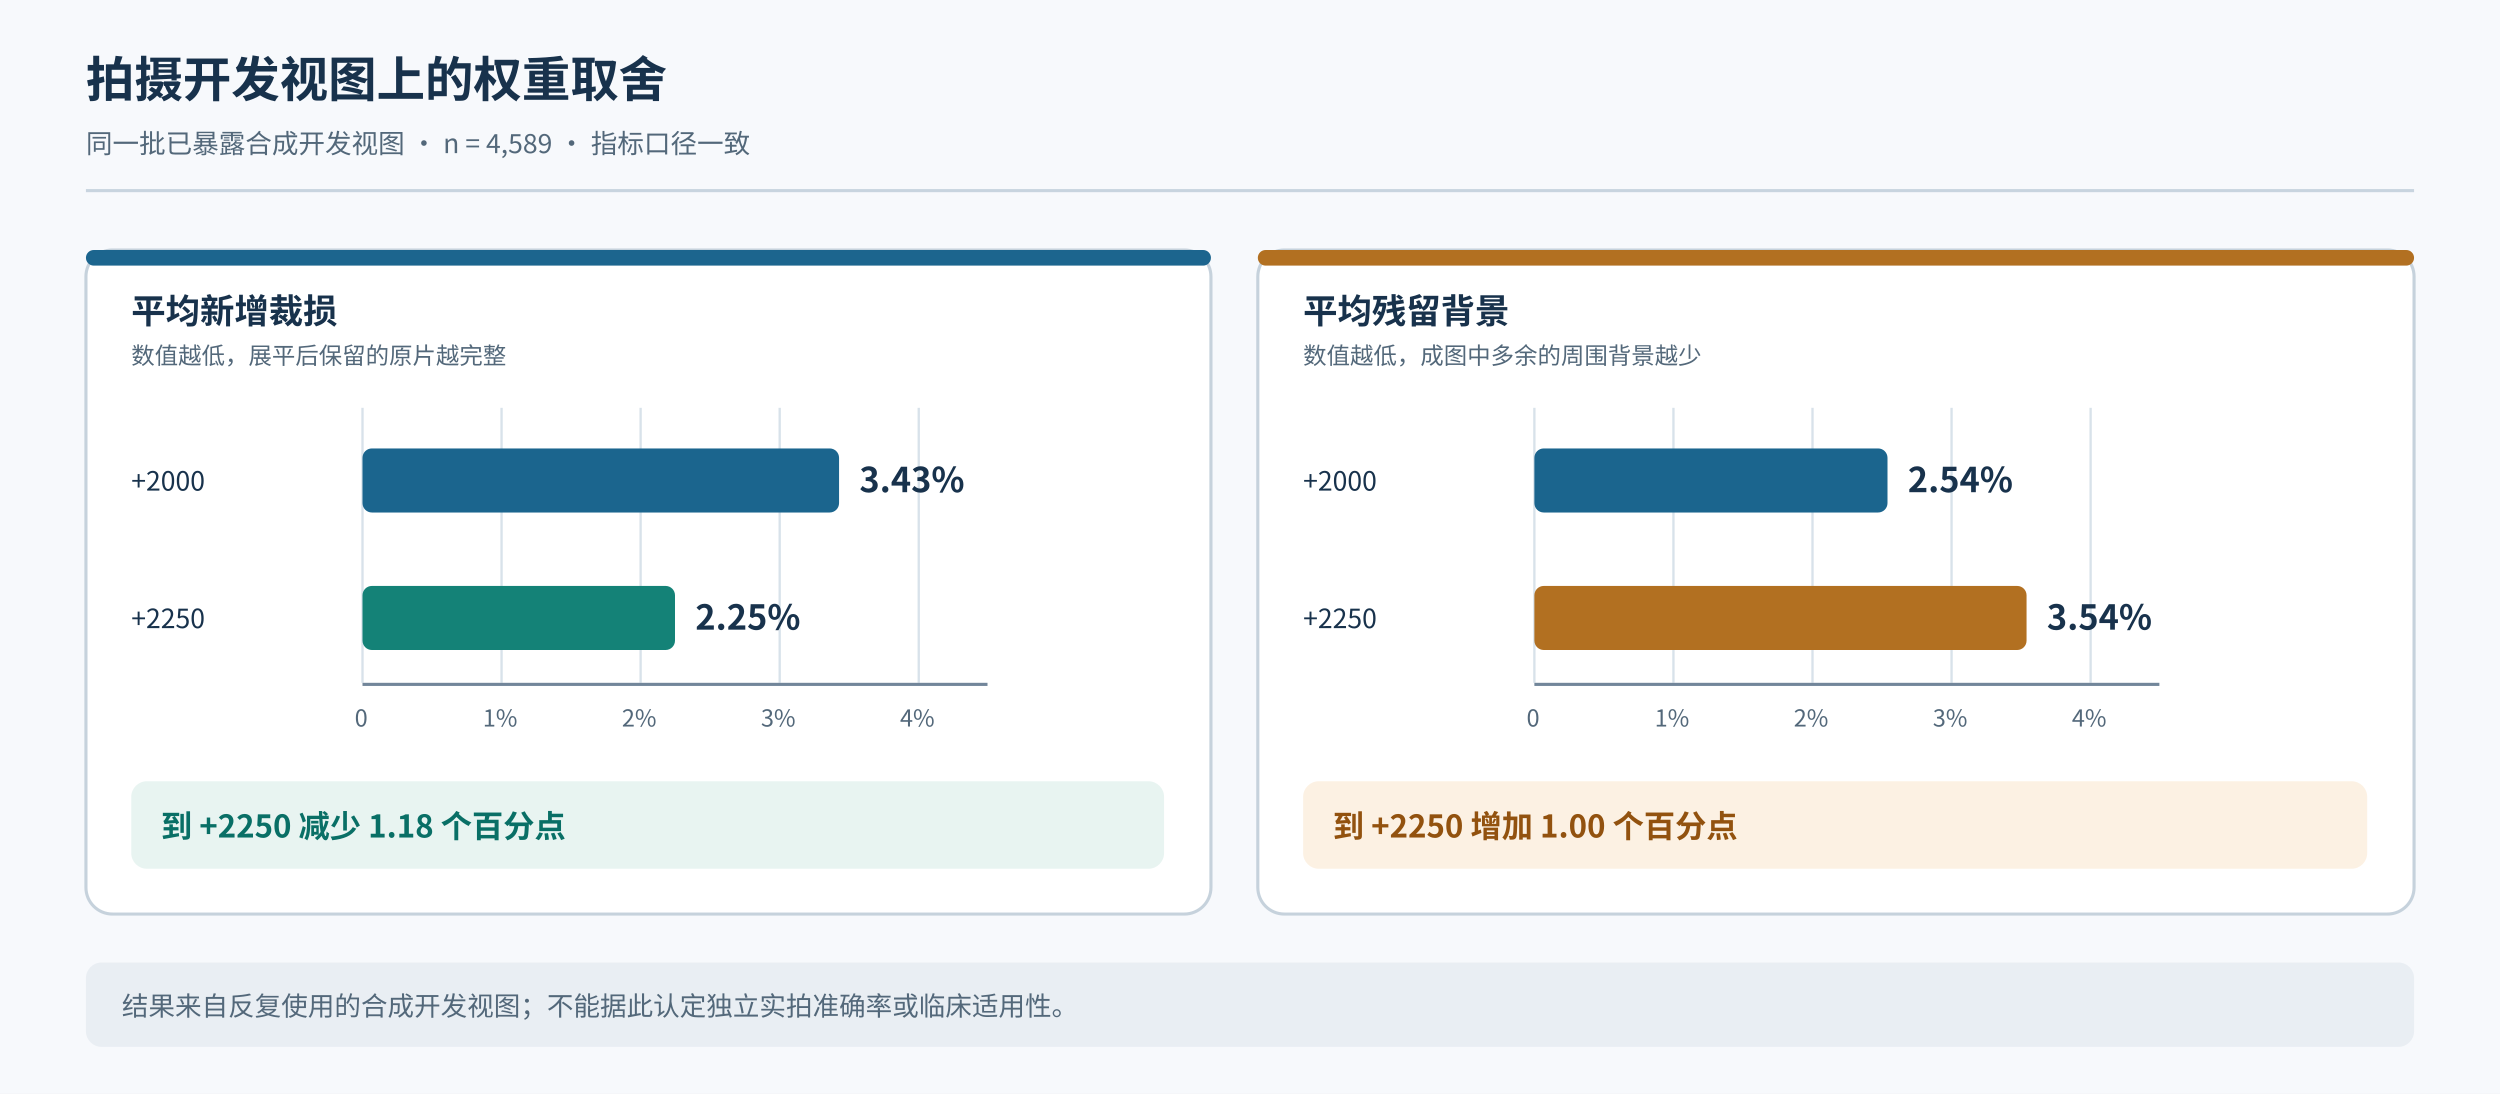
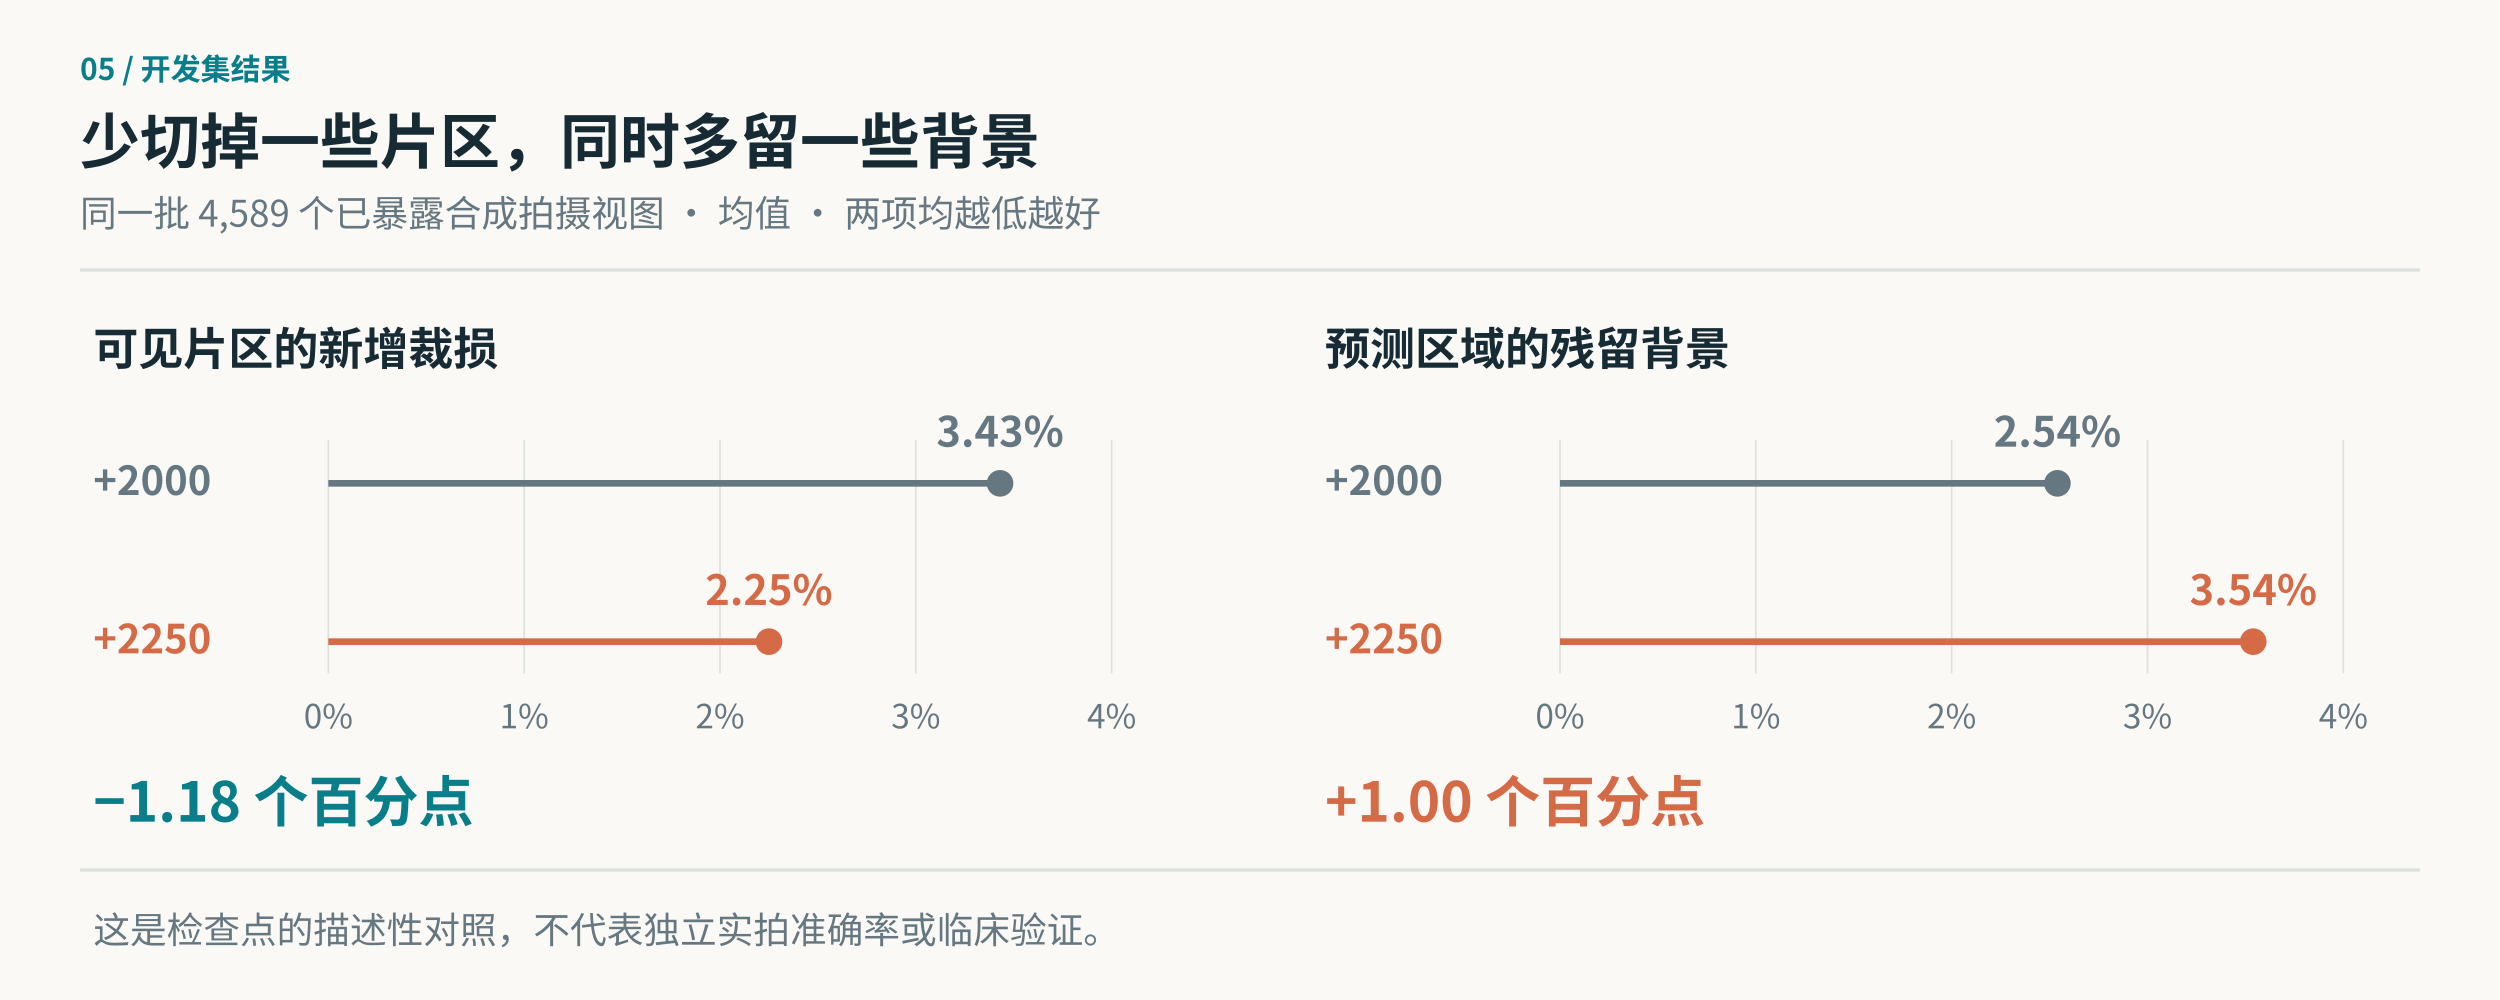
- <svg xmlns="http://www.w3.org/2000/svg" width="1600" height="700" viewBox="0 0 1600 700" role="img" aria-labelledby="title description" xml:lang="zh-CN">
+ <svg xmlns="http://www.w3.org/2000/svg" width="1500" height="600" viewBox="0 0 1500 600" role="img" aria-labelledby="title desc">
  <defs>
-     <style>
-       .bg{fill:#f7f9fc}.card{fill:#fff;stroke:#c6d2dc;stroke-width:2}.ink{fill:#18324c;font-family:'Noto Sans CJK SC','Noto Sans CJK',sans-serif}.muted{fill:#53687a;font-family:'Noto Sans CJK SC','Noto Sans CJK',sans-serif}
-       .h1{font-size:31px;font-weight:700}.h2{font-size:22px;font-weight:700}.body{font-size:17px}.small{font-size:15px}.value{font-size:22px;font-weight:700}
-       .grid{stroke:#d8e2ea;stroke-width:1.5}.axis{stroke:#72869a;stroke-width:2}
-     </style>
+     <style>text{font-family:"Noto Sans CJK SC","DejaVu Sans",sans-serif;fill:#172b35}.small{fill:#657781}</style>
+     <pattern id="hatch" width="12" height="12" patternUnits="userSpaceOnUse">
+       <rect width="12" height="12" fill="#faf9f6" />
+       <path d="M-3 3L3-3M0 12L12 0M9 15L15 9" stroke="#d56a46" stroke-width="1.3" />
+     </pattern>
+     <marker id="arrow" viewBox="0 0 10 10" refX="9" refY="5" markerWidth="6" markerHeight="6" orient="auto">
+       <path d="M0 0L10 5L0 10Z" fill="#657781" />
+     </marker>
  </defs>
-   <rect class="bg" width="1600" height="700" />
-   <text class="ink h1" x="55" y="62">拍摄开发视图上的权重取舍</text>
-   <text class="muted body" x="55" y="98">同一批已暴露合成开发视图 · n = 4,589 · 指标口径一致</text>
-   <line x1="55" y1="122" x2="1545" y2="122" stroke="#c8d4df" stroke-width="2" />
-   <rect class="card" x="55" y="160" width="720" height="425" rx="17" />
-   <rect x="55" y="160" width="720" height="10" rx="5" fill="#1c658e" />
-   <text class="ink h2" x="84" y="207">平均新增裁损</text>
-   <text class="muted small" x="84" y="233">数值越低，展平后保留的原片越完整</text>
-   <g>
-     <line class="grid" x1="232" y1="261" x2="232" y2="437" />
-     <line class="grid" x1="321" y1="261" x2="321" y2="437" />
-     <line class="grid" x1="410" y1="261" x2="410" y2="437" />
-     <line class="grid" x1="499" y1="261" x2="499" y2="437" />
-     <line class="grid" x1="588" y1="261" x2="588" y2="437" />
-     <line class="axis" x1="232" y1="438" x2="632" y2="438" />
-     <text class="muted small" x="227" y="465">0</text>
-     <text class="muted small" x="309" y="465">1%</text>
-     <text class="muted small" x="398" y="465">2%</text>
-     <text class="muted small" x="487" y="465">3%</text>
-     <text class="muted small" x="576" y="465">4%</text>
-   </g>
-   <text class="ink body" x="84" y="314">+2000</text>
-   <rect x="232" y="287" width="305" height="41" rx="6" fill="#1b658e" />
-   <text class="ink value" x="550" y="315">3.43%</text>
-   <text class="ink body" x="84" y="402">+2250</text>
-   <rect x="232" y="375" width="200" height="41" rx="6" fill="#148277" />
-   <text class="ink value" x="445" y="403">2.25%</text>
-   <rect x="84" y="500" width="661" height="56" rx="10" fill="#e8f4f1" />
-   <text x="103" y="536" fill="#096f66" font-family="Noto Sans CJK SC, Noto Sans CJK, sans-serif" font-size="20" font-weight="700">到 +2250 减少 1.18 个百分点</text>
-   <rect class="card" x="805" y="160" width="740" height="425" rx="17" />
-   <rect x="805" y="160" width="740" height="10" rx="5" fill="#b27021" />
-   <text class="ink h2" x="834" y="207">平均残留背景</text>
-   <text class="muted small" x="834" y="233">数值越低，成图中多余的周围背景越少</text>
-   <g>
-     <line class="grid" x1="982" y1="261" x2="982" y2="437" />
-     <line class="grid" x1="1071" y1="261" x2="1071" y2="437" />
-     <line class="grid" x1="1160" y1="261" x2="1160" y2="437" />
-     <line class="grid" x1="1249" y1="261" x2="1249" y2="437" />
-     <line class="grid" x1="1338" y1="261" x2="1338" y2="437" />
-     <line class="axis" x1="982" y1="438" x2="1382" y2="438" />
-     <text class="muted small" x="977" y="465">0</text>
-     <text class="muted small" x="1059" y="465">1%</text>
-     <text class="muted small" x="1148" y="465">2%</text>
-     <text class="muted small" x="1237" y="465">3%</text>
-     <text class="muted small" x="1326" y="465">4%</text>
-   </g>
-   <text class="ink body" x="834" y="314">+2000</text>
-   <rect x="982" y="287" width="226" height="41" rx="6" fill="#1b658e" />
-   <text class="ink value" x="1221" y="315">2.54%</text>
-   <text class="ink body" x="834" y="402">+2250</text>
-   <rect x="982" y="375" width="315" height="41" rx="6" fill="#b27021" />
-   <text class="ink value" x="1310" y="403">3.54%</text>
-   <rect x="834" y="500" width="681" height="56" rx="10" fill="#fcf1e3" />
-   <text x="853" y="536" fill="#92520f" font-family="Noto Sans CJK SC, Noto Sans CJK, sans-serif" font-size="20" font-weight="700">到 +2250 增加 1.00 个百分点</text>
-   <rect x="55" y="616" width="1490" height="54" rx="10" fill="#e9eef3" />
-   <text class="muted body" x="78" y="650">结果来自反复使用的合成开发视图；不能据此认定独立实拍准确率或临床适用性。</text>
+   <rect width="1500" height="600" fill="#faf9f6" />
+   <text x="48" y="48" font-size="18" font-weight="700" text-anchor="start" style="fill:#087e8b">05 / 开发集结果</text>
+   <text x="48" y="98" font-size="36" font-weight="700" text-anchor="start" style="fill:#172b35">少切掉一些片区，同时多留一些背景</text>
+   <text x="48" y="136" font-size="22" font-weight="400" text-anchor="start" style="fill:#657781">同一批 4,589 个已暴露合成拍摄视图 · 均值 · 两项均越低越好</text>
+   <line x1="48" y1="162" x2="1452" y2="162" stroke="#dbe1df" stroke-width="2" />
+   <text x="56" y="219" font-size="27" font-weight="700" text-anchor="start" style="fill:#172b35">可见片区的新增裁损</text>
+   <line x1="197.0" y1="264" x2="197.0" y2="404" stroke="#dbe1df" stroke-width="1" />
+   <text x="197.0" y="437" font-size="20" font-weight="400" text-anchor="middle" style="fill:#657781">0%</text>
+   <line x1="314.5" y1="264" x2="314.5" y2="404" stroke="#dbe1df" stroke-width="1" />
+   <text x="314.5" y="437" font-size="20" font-weight="400" text-anchor="middle" style="fill:#657781">1%</text>
+   <line x1="432.0" y1="264" x2="432.0" y2="404" stroke="#dbe1df" stroke-width="1" />
+   <text x="432.0" y="437" font-size="20" font-weight="400" text-anchor="middle" style="fill:#657781">2%</text>
+   <line x1="549.5" y1="264" x2="549.5" y2="404" stroke="#dbe1df" stroke-width="1" />
+   <text x="549.5" y="437" font-size="20" font-weight="400" text-anchor="middle" style="fill:#657781">3%</text>
+   <line x1="667.0" y1="264" x2="667.0" y2="404" stroke="#dbe1df" stroke-width="1" />
+   <text x="667.0" y="437" font-size="20" font-weight="400" text-anchor="middle" style="fill:#657781">4%</text>
+   <text x="56" y="297" font-size="24" font-weight="700" text-anchor="start" style="fill:#657781">+2000</text>
+   <line x1="197" y1="290" x2="600.025" y2="290" stroke="#657781" stroke-width="4" />
+   <circle cx="600.025" cy="290" r="8" fill="#657781" />
+   <text x="600.025" y="268" font-size="25" font-weight="700" text-anchor="middle" style="fill:#657781">3.43%</text>
+   <text x="56" y="392" font-size="24" font-weight="700" text-anchor="start" style="fill:#d56a46">+2250</text>
+   <line x1="197" y1="385" x2="461.375" y2="385" stroke="#d56a46" stroke-width="4" />
+   <circle cx="461.375" cy="385" r="8" fill="#d56a46" />
+   <text x="461.375" y="363" font-size="25" font-weight="700" text-anchor="middle" style="fill:#d56a46">2.25%</text>
+   <text x="56" y="493" font-size="33" font-weight="700" text-anchor="start" style="fill:#087e8b">−1.18 个百分点</text>
+   <text x="795" y="219" font-size="27" font-weight="700" text-anchor="start" style="fill:#172b35">预测区域的残留背景</text>
+   <line x1="936.0" y1="264" x2="936.0" y2="404" stroke="#dbe1df" stroke-width="1" />
+   <text x="936.0" y="437" font-size="20" font-weight="400" text-anchor="middle" style="fill:#657781">0%</text>
+   <line x1="1053.5" y1="264" x2="1053.5" y2="404" stroke="#dbe1df" stroke-width="1" />
+   <text x="1053.5" y="437" font-size="20" font-weight="400" text-anchor="middle" style="fill:#657781">1%</text>
+   <line x1="1171.0" y1="264" x2="1171.0" y2="404" stroke="#dbe1df" stroke-width="1" />
+   <text x="1171.0" y="437" font-size="20" font-weight="400" text-anchor="middle" style="fill:#657781">2%</text>
+   <line x1="1288.5" y1="264" x2="1288.5" y2="404" stroke="#dbe1df" stroke-width="1" />
+   <text x="1288.5" y="437" font-size="20" font-weight="400" text-anchor="middle" style="fill:#657781">3%</text>
+   <line x1="1406.0" y1="264" x2="1406.0" y2="404" stroke="#dbe1df" stroke-width="1" />
+   <text x="1406.0" y="437" font-size="20" font-weight="400" text-anchor="middle" style="fill:#657781">4%</text>
+   <text x="795" y="297" font-size="24" font-weight="700" text-anchor="start" style="fill:#657781">+2000</text>
+   <line x1="936" y1="290" x2="1234.45" y2="290" stroke="#657781" stroke-width="4" />
+   <circle cx="1234.45" cy="290" r="8" fill="#657781" />
+   <text x="1234.45" y="268" font-size="25" font-weight="700" text-anchor="middle" style="fill:#657781">2.54%</text>
+   <text x="795" y="392" font-size="24" font-weight="700" text-anchor="start" style="fill:#d56a46">+2250</text>
+   <line x1="936" y1="385" x2="1351.95" y2="385" stroke="#d56a46" stroke-width="4" />
+   <circle cx="1351.95" cy="385" r="8" fill="#d56a46" />
+   <text x="1351.95" y="363" font-size="25" font-weight="700" text-anchor="middle" style="fill:#d56a46">3.54%</text>
+   <text x="795" y="493" font-size="33" font-weight="700" text-anchor="start" style="fill:#d56a46">+1.00 个百分点</text>
+   <line x1="48" y1="522" x2="1452" y2="522" stroke="#dbe1df" stroke-width="2" />
+   <text x="56" y="566" font-size="22" font-weight="400" text-anchor="start" style="fill:#657781">这是检查点的描述性对照，不代表独立实拍准确率或临床验证。</text>
</svg>
